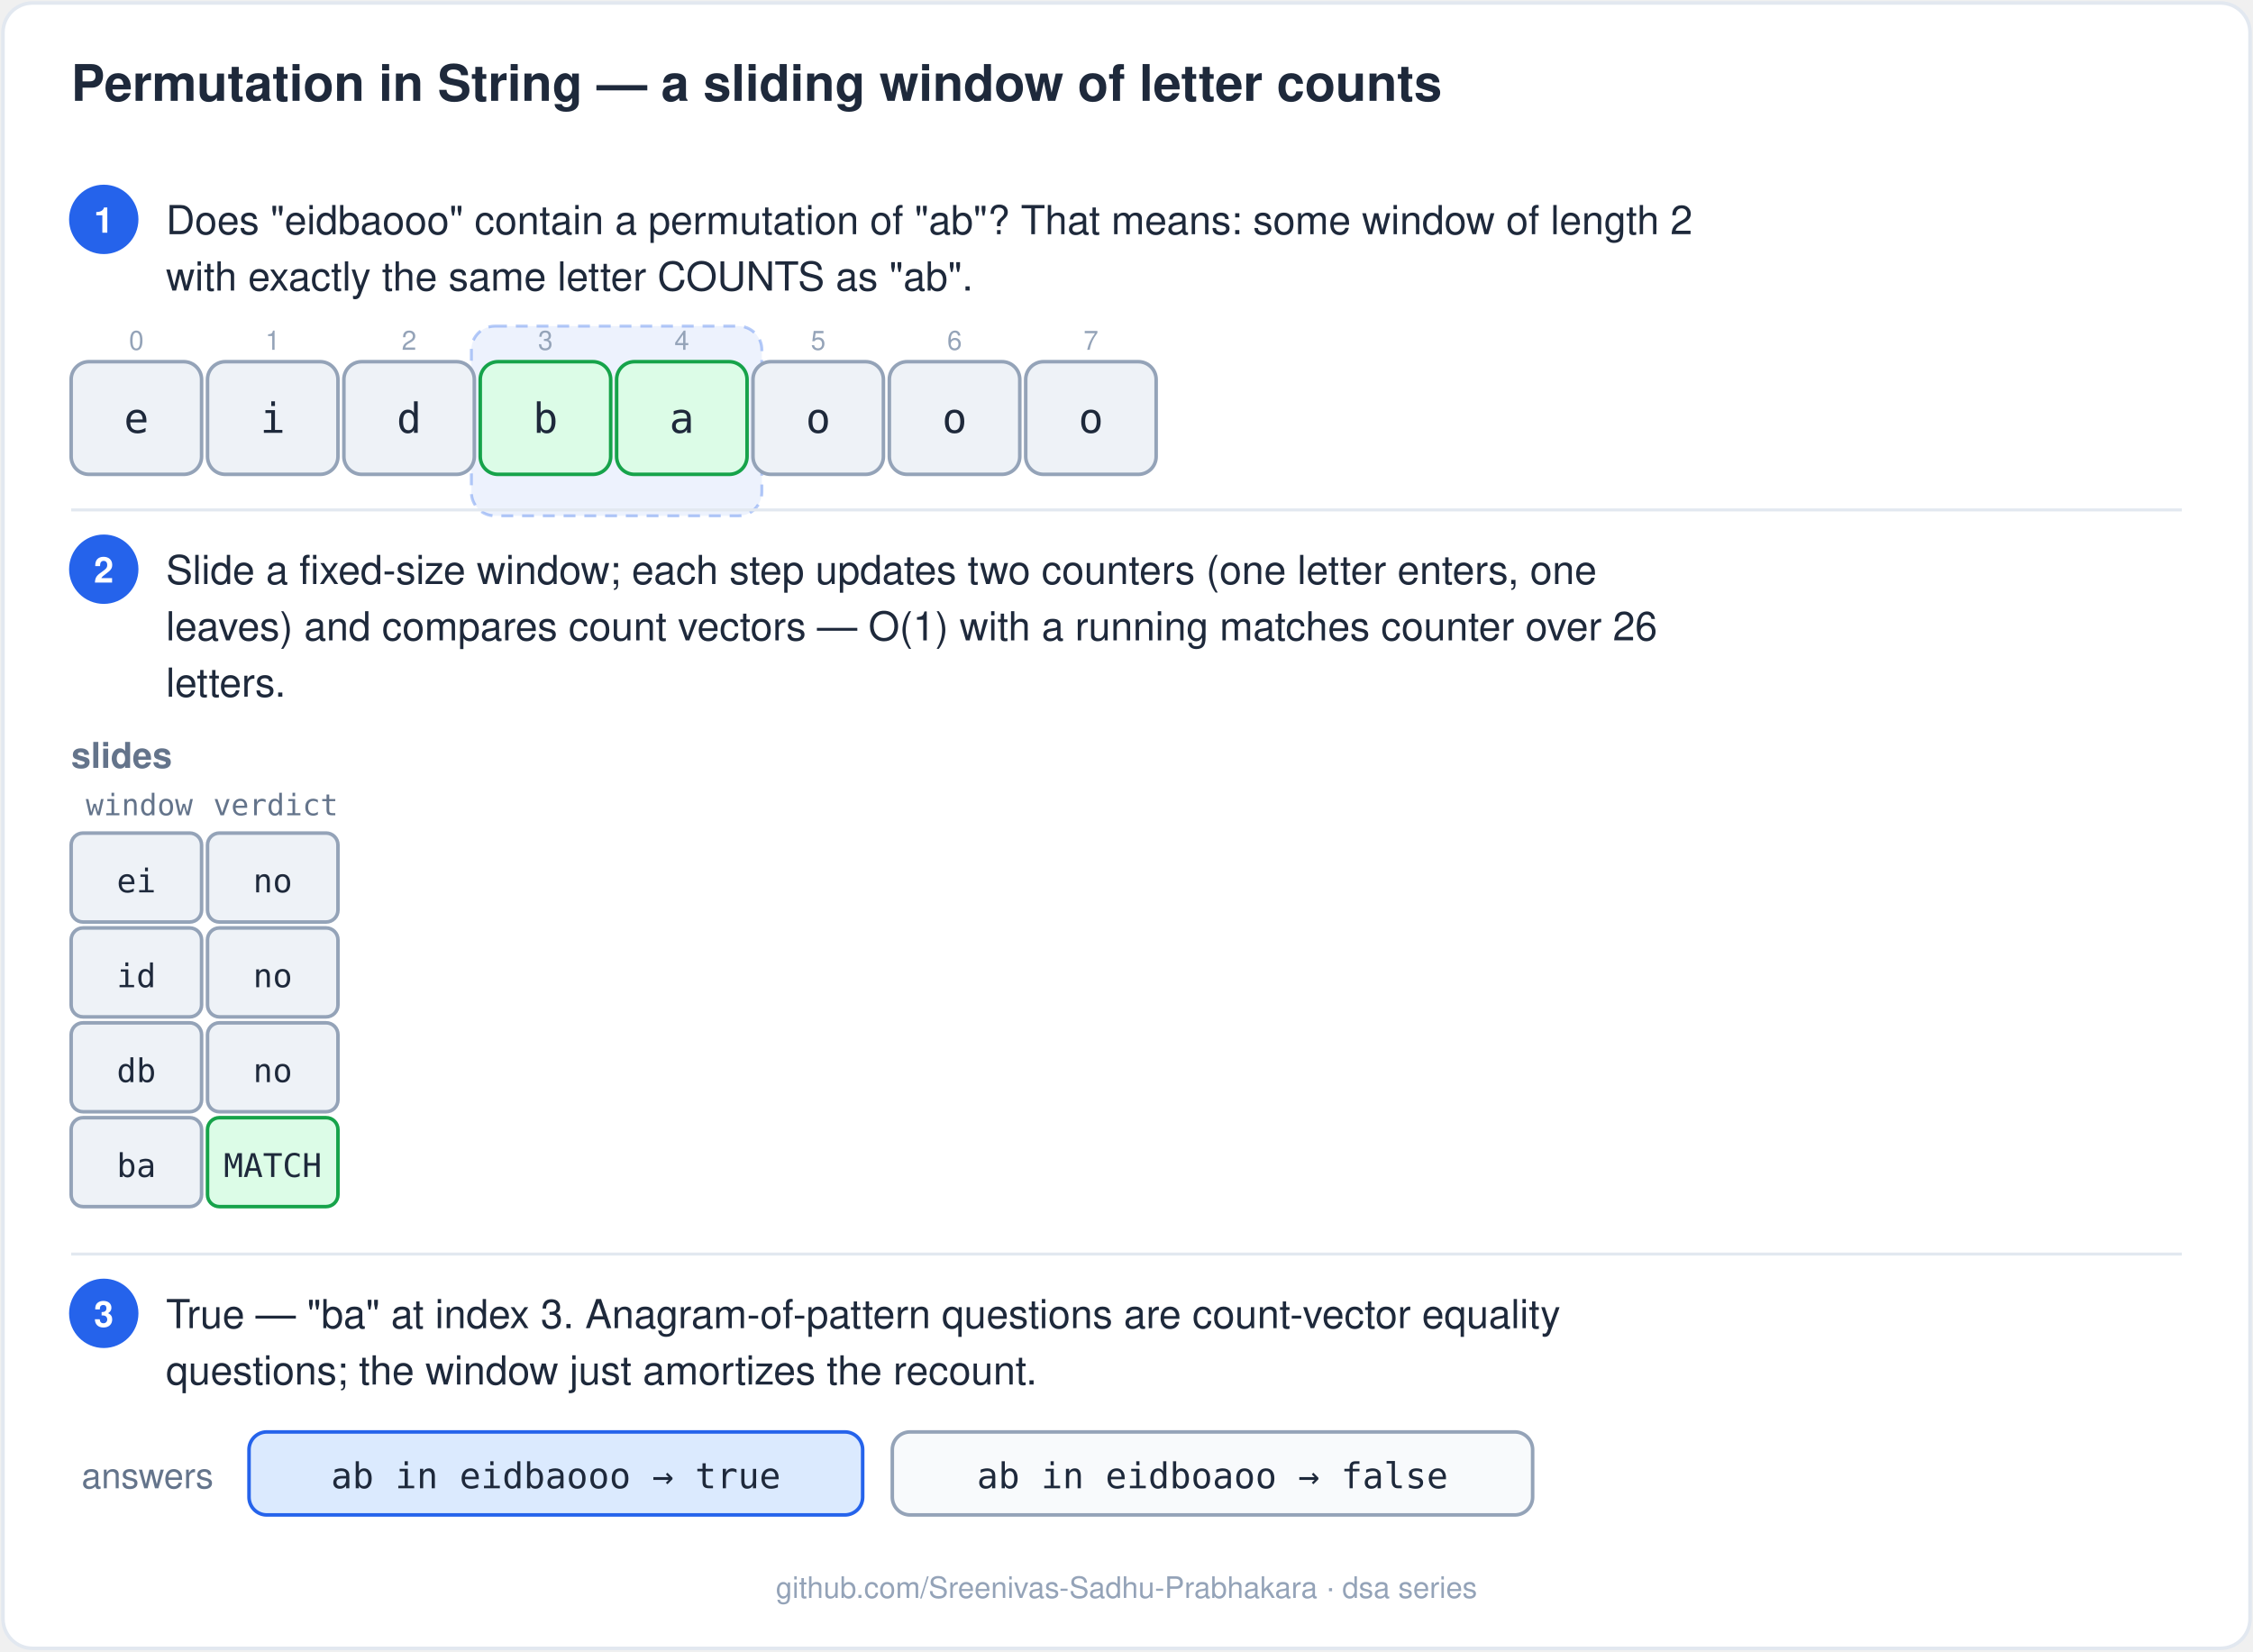
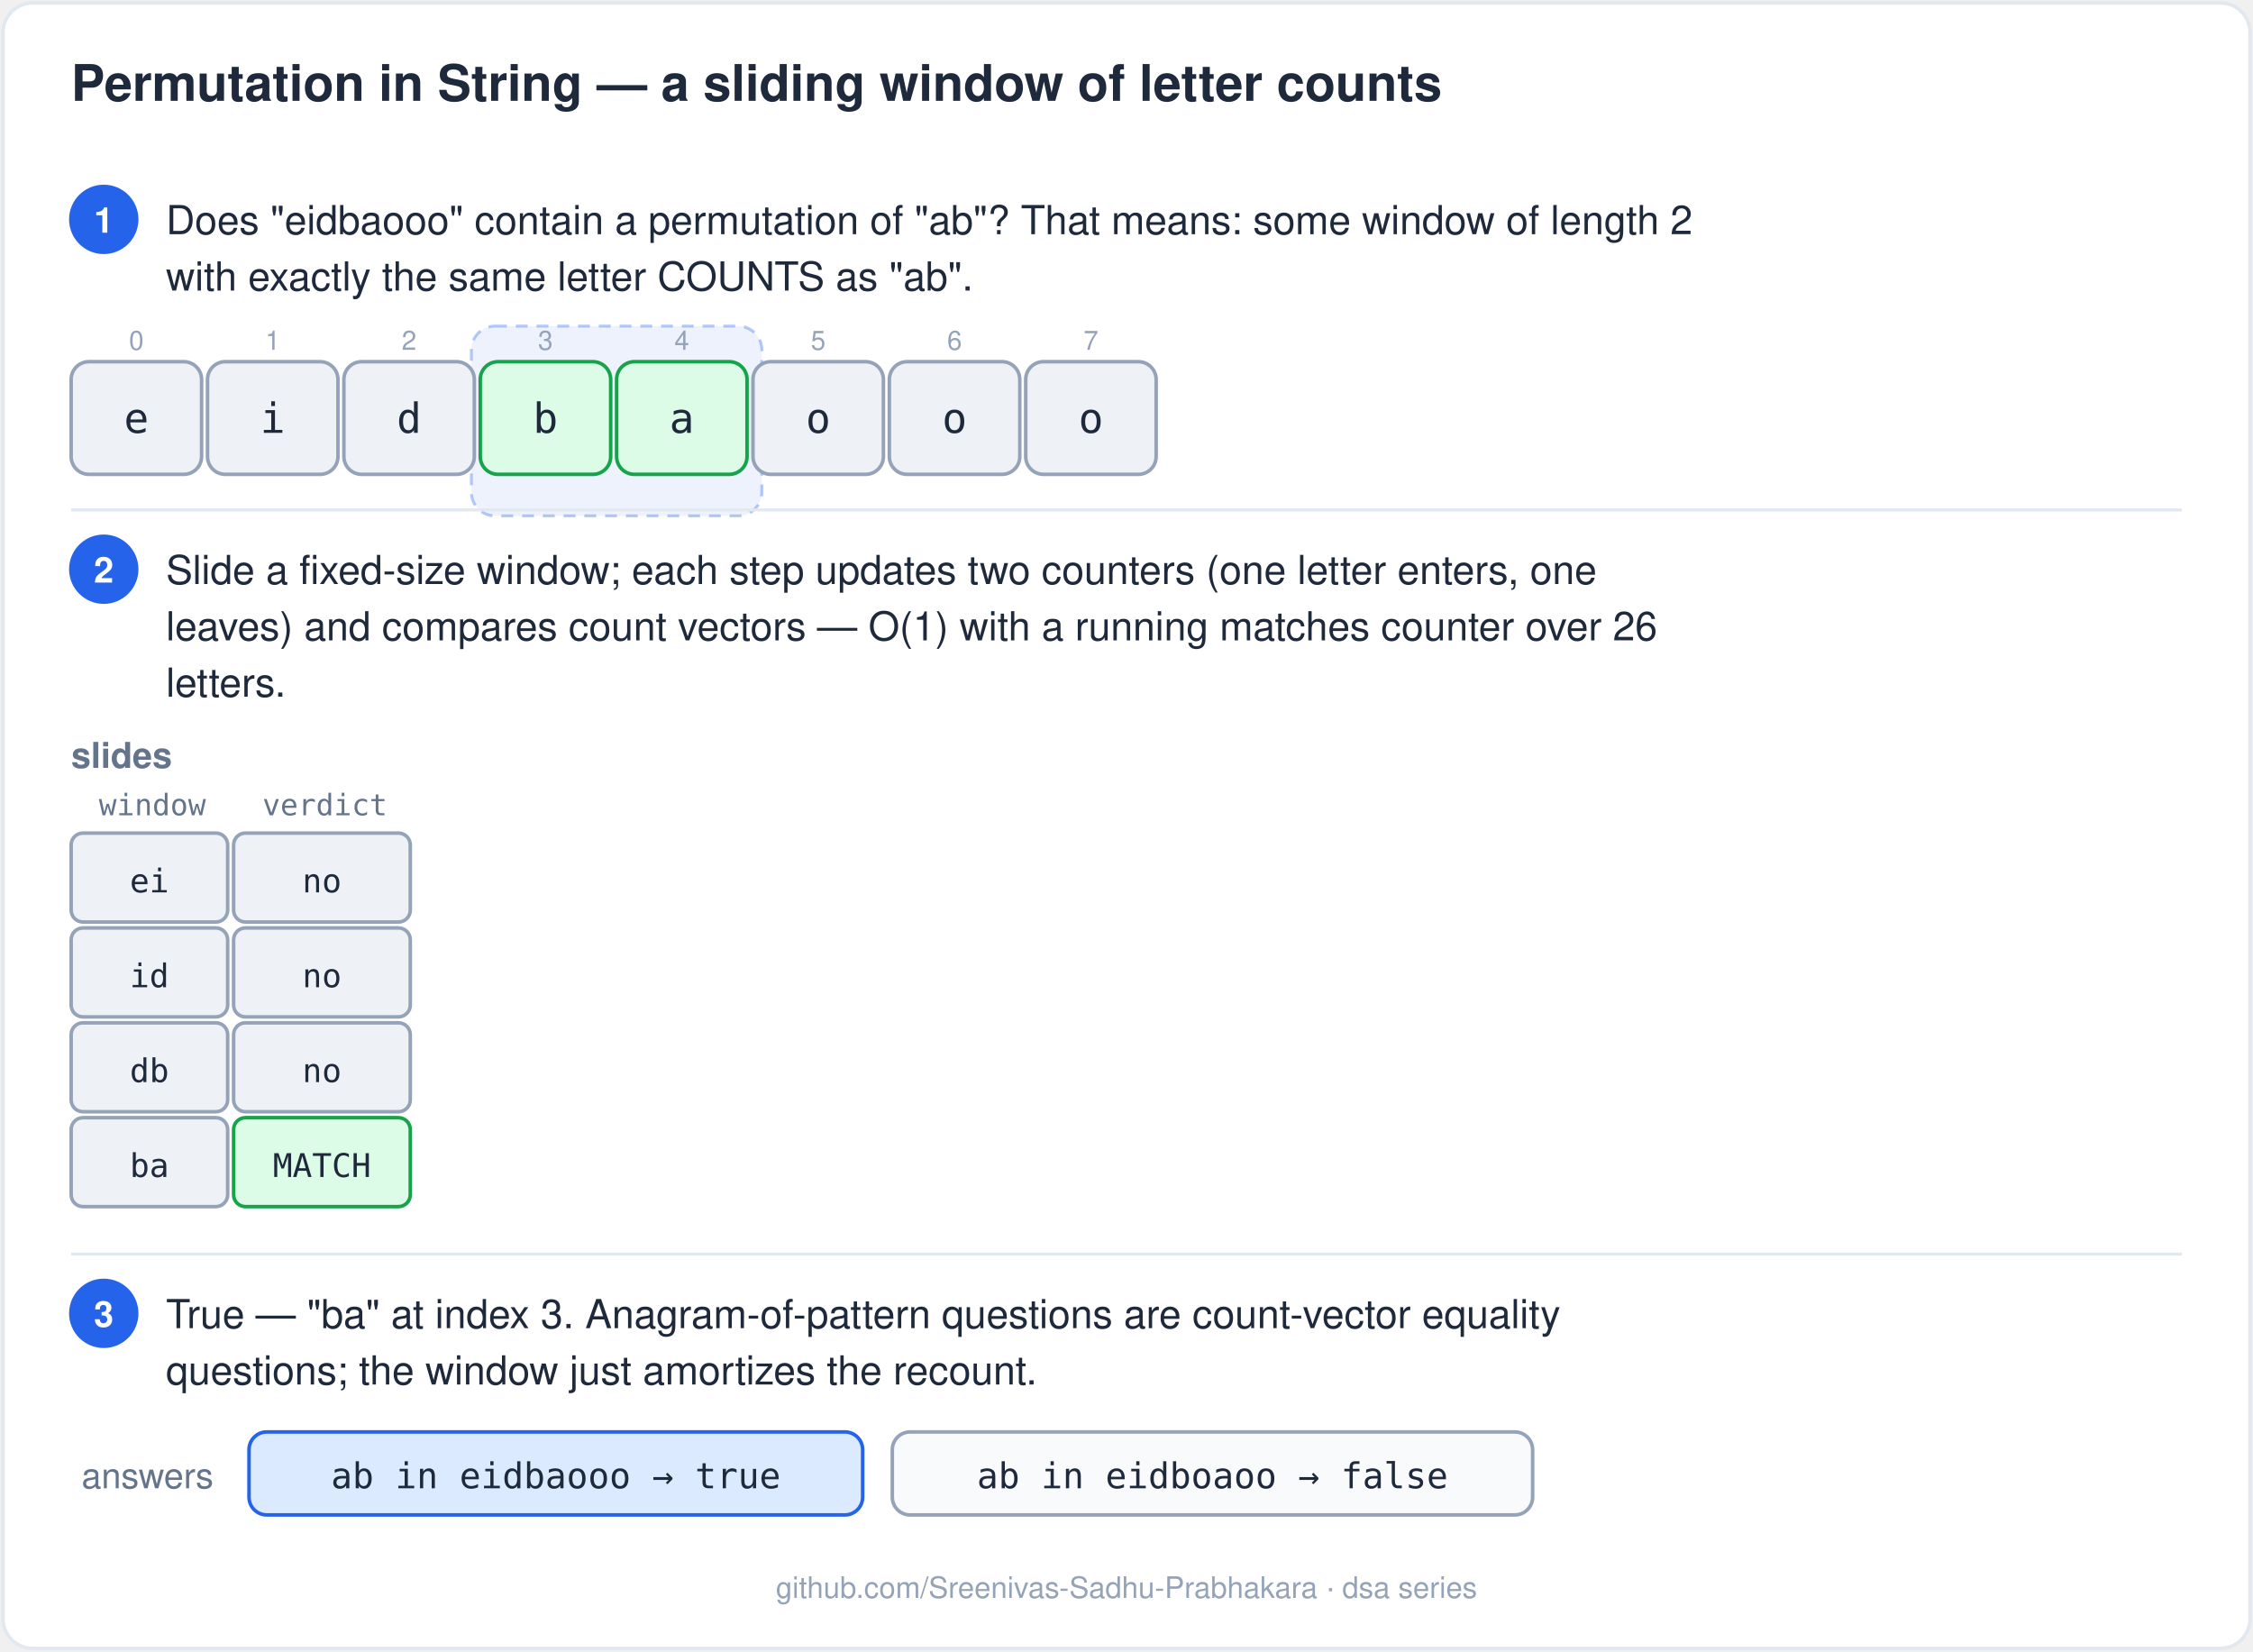
<svg xmlns="http://www.w3.org/2000/svg" width="760" height="557" viewBox="0 0 760 557" role="img" aria-label="Step-by-step visual walkthrough">
  <defs>
    <marker id="arr" markerWidth="8" markerHeight="8" refX="6" refY="3" orient="auto">
      <path d="M0,0 L7,3 L0,6 z" fill="context-stroke" />
    </marker>
  </defs>
  <rect x="1.0" y="1.0" width="758.0" height="555.0" rx="10" fill="#ffffff" stroke="#e2e8f0" stroke-width="1.2" />
  <text x="24.0" y="34.0" font-family="-apple-system,Segoe UI,Helvetica,Arial,sans-serif" font-size="17" fill="#1e293b" text-anchor="start" font-weight="600">Permutation in String — a sliding window of letter counts</text>
  <circle cx="35.0" cy="74.0" r="11" fill="#2563eb" stroke="#2563eb" stroke-width="1.4" />
  <text x="35.0" y="78.5" font-family="-apple-system,Segoe UI,Helvetica,Arial,sans-serif" font-size="12" fill="#ffffff" text-anchor="middle" font-weight="600">1</text>
  <text x="56.0" y="79.0" font-family="-apple-system,Segoe UI,Helvetica,Arial,sans-serif" font-size="13.5" fill="#1e293b" text-anchor="start">Does "eidbaooo" contain a permutation of "ab"? That means: some window of length 2</text>
  <text x="56.0" y="98.0" font-family="-apple-system,Segoe UI,Helvetica,Arial,sans-serif" font-size="13.5" fill="#1e293b" text-anchor="start">with exactly the same letter COUNTS as "ab".</text>
  <rect x="159.0" y="110.0" width="98.0" height="64.0" rx="8" fill="#2563eb14" stroke="#2563eb55" stroke-width="1" stroke-dasharray="4 3" />
  <rect x="24.0" y="122.0" width="44.0" height="38.0" rx="6" fill="#eef2f7" stroke="#94a3b8" stroke-width="1.2" />
  <text x="46.0" y="146.0" font-family="ui-monospace,Menlo,monospace" font-size="14" fill="#1e293b" text-anchor="middle">e</text>
  <text x="46.0" y="118.0" font-family="-apple-system,Segoe UI,Helvetica,Arial,sans-serif" font-size="9" fill="#94a3b8" text-anchor="middle">0</text>
  <rect x="70.0" y="122.0" width="44.0" height="38.0" rx="6" fill="#eef2f7" stroke="#94a3b8" stroke-width="1.2" />
  <text x="92.0" y="146.0" font-family="ui-monospace,Menlo,monospace" font-size="14" fill="#1e293b" text-anchor="middle">i</text>
  <text x="92.0" y="118.0" font-family="-apple-system,Segoe UI,Helvetica,Arial,sans-serif" font-size="9" fill="#94a3b8" text-anchor="middle">1</text>
  <rect x="116.0" y="122.0" width="44.0" height="38.0" rx="6" fill="#eef2f7" stroke="#94a3b8" stroke-width="1.2" />
  <text x="138.0" y="146.0" font-family="ui-monospace,Menlo,monospace" font-size="14" fill="#1e293b" text-anchor="middle">d</text>
  <text x="138.0" y="118.0" font-family="-apple-system,Segoe UI,Helvetica,Arial,sans-serif" font-size="9" fill="#94a3b8" text-anchor="middle">2</text>
  <rect x="162.0" y="122.0" width="44.0" height="38.0" rx="6" fill="#dcfce7" stroke="#16a34a" stroke-width="1.2" />
  <text x="184.0" y="146.0" font-family="ui-monospace,Menlo,monospace" font-size="14" fill="#1e293b" text-anchor="middle">b</text>
  <text x="184.0" y="118.0" font-family="-apple-system,Segoe UI,Helvetica,Arial,sans-serif" font-size="9" fill="#94a3b8" text-anchor="middle">3</text>
  <rect x="208.0" y="122.0" width="44.0" height="38.0" rx="6" fill="#dcfce7" stroke="#16a34a" stroke-width="1.2" />
  <text x="230.0" y="146.0" font-family="ui-monospace,Menlo,monospace" font-size="14" fill="#1e293b" text-anchor="middle">a</text>
  <text x="230.0" y="118.0" font-family="-apple-system,Segoe UI,Helvetica,Arial,sans-serif" font-size="9" fill="#94a3b8" text-anchor="middle">4</text>
  <rect x="254.0" y="122.0" width="44.0" height="38.0" rx="6" fill="#eef2f7" stroke="#94a3b8" stroke-width="1.2" />
  <text x="276.0" y="146.0" font-family="ui-monospace,Menlo,monospace" font-size="14" fill="#1e293b" text-anchor="middle">o</text>
  <text x="276.0" y="118.0" font-family="-apple-system,Segoe UI,Helvetica,Arial,sans-serif" font-size="9" fill="#94a3b8" text-anchor="middle">5</text>
  <rect x="300.0" y="122.0" width="44.0" height="38.0" rx="6" fill="#eef2f7" stroke="#94a3b8" stroke-width="1.2" />
  <text x="322.0" y="146.0" font-family="ui-monospace,Menlo,monospace" font-size="14" fill="#1e293b" text-anchor="middle">o</text>
  <text x="322.0" y="118.0" font-family="-apple-system,Segoe UI,Helvetica,Arial,sans-serif" font-size="9" fill="#94a3b8" text-anchor="middle">6</text>
  <rect x="346.0" y="122.0" width="44.0" height="38.0" rx="6" fill="#eef2f7" stroke="#94a3b8" stroke-width="1.2" />
  <text x="368.0" y="146.0" font-family="ui-monospace,Menlo,monospace" font-size="14" fill="#1e293b" text-anchor="middle">o</text>
  <text x="368.0" y="118.0" font-family="-apple-system,Segoe UI,Helvetica,Arial,sans-serif" font-size="9" fill="#94a3b8" text-anchor="middle">7</text>
  <line x1="24.0" y1="172.0" x2="736.0" y2="172.0" stroke="#e2e8f0" stroke-width="1" />
  <circle cx="35.0" cy="192.0" r="11" fill="#2563eb" stroke="#2563eb" stroke-width="1.4" />
  <text x="35.0" y="196.5" font-family="-apple-system,Segoe UI,Helvetica,Arial,sans-serif" font-size="12" fill="#ffffff" text-anchor="middle" font-weight="600">2</text>
  <text x="56.0" y="197.0" font-family="-apple-system,Segoe UI,Helvetica,Arial,sans-serif" font-size="13.5" fill="#1e293b" text-anchor="start">Slide a fixed-size window; each step updates two counters (one letter enters, one</text>
  <text x="56.0" y="216.0" font-family="-apple-system,Segoe UI,Helvetica,Arial,sans-serif" font-size="13.5" fill="#1e293b" text-anchor="start">leaves) and compares count vectors — O(1) with a running matches counter over 26</text>
  <text x="56.0" y="235.0" font-family="-apple-system,Segoe UI,Helvetica,Arial,sans-serif" font-size="13.5" fill="#1e293b" text-anchor="start">letters.</text>
  <text x="24.0" y="259.0" font-family="-apple-system,Segoe UI,Helvetica,Arial,sans-serif" font-size="12" fill="#64748b" text-anchor="start" font-weight="600">slides</text>
-   <text x="47.0" y="275.0" font-family="ui-monospace,Menlo,monospace" font-size="10" fill="#64748b" text-anchor="middle">window</text>
-   <text x="93.0" y="275.0" font-family="ui-monospace,Menlo,monospace" font-size="10" fill="#64748b" text-anchor="middle">verdict</text>
-   <rect x="24.0" y="281.0" width="44.0" height="30.0" rx="4" fill="#eef2f7" stroke="#94a3b8" stroke-width="1.2" />
-   <text x="46.0" y="301.0" font-family="ui-monospace,Menlo,monospace" font-size="11" fill="#1e293b" text-anchor="middle">ei</text>
-   <rect x="70.0" y="281.0" width="44.0" height="30.0" rx="4" fill="#eef2f7" stroke="#94a3b8" stroke-width="1.2" />
-   <text x="92.0" y="301.0" font-family="ui-monospace,Menlo,monospace" font-size="11" fill="#1e293b" text-anchor="middle">no</text>
-   <rect x="24.0" y="313.0" width="44.0" height="30.0" rx="4" fill="#eef2f7" stroke="#94a3b8" stroke-width="1.2" />
-   <text x="46.0" y="333.0" font-family="ui-monospace,Menlo,monospace" font-size="11" fill="#1e293b" text-anchor="middle">id</text>
-   <rect x="70.0" y="313.0" width="44.0" height="30.0" rx="4" fill="#eef2f7" stroke="#94a3b8" stroke-width="1.2" />
-   <text x="92.0" y="333.0" font-family="ui-monospace,Menlo,monospace" font-size="11" fill="#1e293b" text-anchor="middle">no</text>
-   <rect x="24.0" y="345.0" width="44.0" height="30.0" rx="4" fill="#eef2f7" stroke="#94a3b8" stroke-width="1.2" />
-   <text x="46.0" y="365.0" font-family="ui-monospace,Menlo,monospace" font-size="11" fill="#1e293b" text-anchor="middle">db</text>
-   <rect x="70.0" y="345.0" width="44.0" height="30.0" rx="4" fill="#eef2f7" stroke="#94a3b8" stroke-width="1.2" />
-   <text x="92.0" y="365.0" font-family="ui-monospace,Menlo,monospace" font-size="11" fill="#1e293b" text-anchor="middle">no</text>
-   <rect x="24.0" y="377.0" width="44.0" height="30.0" rx="4" fill="#eef2f7" stroke="#94a3b8" stroke-width="1.2" />
-   <text x="46.0" y="397.0" font-family="ui-monospace,Menlo,monospace" font-size="11" fill="#1e293b" text-anchor="middle">ba</text>
-   <rect x="70.0" y="377.0" width="44.0" height="30.0" rx="4" fill="#dcfce7" stroke="#16a34a" stroke-width="1.2" />
-   <text x="92.0" y="397.0" font-family="ui-monospace,Menlo,monospace" font-size="11" fill="#1e293b" text-anchor="middle">MATCH</text>
+   <text x="51.4" y="275.0" font-family="ui-monospace,Menlo,monospace" font-size="10" fill="#64748b" text-anchor="middle">window</text>
+   <text x="109.6" y="275.0" font-family="ui-monospace,Menlo,monospace" font-size="10" fill="#64748b" text-anchor="middle">verdict</text>
+   <rect x="24.0" y="281.0" width="52.8" height="30.0" rx="4" fill="#eef2f7" stroke="#94a3b8" stroke-width="1.2" />
+   <text x="50.4" y="301.0" font-family="ui-monospace,Menlo,monospace" font-size="11" fill="#1e293b" text-anchor="middle">ei</text>
+   <rect x="78.8" y="281.0" width="59.6" height="30.0" rx="4" fill="#eef2f7" stroke="#94a3b8" stroke-width="1.2" />
+   <text x="108.6" y="301.0" font-family="ui-monospace,Menlo,monospace" font-size="11" fill="#1e293b" text-anchor="middle">no</text>
+   <rect x="24.0" y="313.0" width="52.8" height="30.0" rx="4" fill="#eef2f7" stroke="#94a3b8" stroke-width="1.2" />
+   <text x="50.4" y="333.0" font-family="ui-monospace,Menlo,monospace" font-size="11" fill="#1e293b" text-anchor="middle">id</text>
+   <rect x="78.8" y="313.0" width="59.6" height="30.0" rx="4" fill="#eef2f7" stroke="#94a3b8" stroke-width="1.2" />
+   <text x="108.6" y="333.0" font-family="ui-monospace,Menlo,monospace" font-size="11" fill="#1e293b" text-anchor="middle">no</text>
+   <rect x="24.0" y="345.0" width="52.8" height="30.0" rx="4" fill="#eef2f7" stroke="#94a3b8" stroke-width="1.2" />
+   <text x="50.4" y="365.0" font-family="ui-monospace,Menlo,monospace" font-size="11" fill="#1e293b" text-anchor="middle">db</text>
+   <rect x="78.8" y="345.0" width="59.6" height="30.0" rx="4" fill="#eef2f7" stroke="#94a3b8" stroke-width="1.2" />
+   <text x="108.6" y="365.0" font-family="ui-monospace,Menlo,monospace" font-size="11" fill="#1e293b" text-anchor="middle">no</text>
+   <rect x="24.0" y="377.0" width="52.8" height="30.0" rx="4" fill="#eef2f7" stroke="#94a3b8" stroke-width="1.2" />
+   <text x="50.4" y="397.0" font-family="ui-monospace,Menlo,monospace" font-size="11" fill="#1e293b" text-anchor="middle">ba</text>
+   <rect x="78.8" y="377.0" width="59.6" height="30.0" rx="4" fill="#dcfce7" stroke="#16a34a" stroke-width="1.2" />
+   <text x="108.6" y="397.0" font-family="ui-monospace,Menlo,monospace" font-size="11" fill="#1e293b" text-anchor="middle">MATCH</text>
  <line x1="24.0" y1="423.0" x2="736.0" y2="423.0" stroke="#e2e8f0" stroke-width="1" />
  <circle cx="35.0" cy="443.0" r="11" fill="#2563eb" stroke="#2563eb" stroke-width="1.4" />
  <text x="35.0" y="447.5" font-family="-apple-system,Segoe UI,Helvetica,Arial,sans-serif" font-size="12" fill="#ffffff" text-anchor="middle" font-weight="600">3</text>
  <text x="56.0" y="448.0" font-family="-apple-system,Segoe UI,Helvetica,Arial,sans-serif" font-size="13.5" fill="#1e293b" text-anchor="start">True — "ba" at index 3. Anagram-of-pattern questions are count-vector equality</text>
  <text x="56.0" y="467.0" font-family="-apple-system,Segoe UI,Helvetica,Arial,sans-serif" font-size="13.5" fill="#1e293b" text-anchor="start">questions; the window just amortizes the recount.</text>
  <text x="72.0" y="502.0" font-family="-apple-system,Segoe UI,Helvetica,Arial,sans-serif" font-size="12" fill="#64748b" text-anchor="end">answers</text>
  <rect x="84.0" y="483.0" width="207.0" height="28.0" rx="6" fill="#dbeafe" stroke="#2563eb" stroke-width="1.2" />
  <text x="187.5" y="502.0" font-family="ui-monospace,Menlo,monospace" font-size="12" fill="#1e293b" text-anchor="middle">ab in eidbaooo → true</text>
  <rect x="301.0" y="483.0" width="216.0" height="28.0" rx="6" fill="#f8fafc" stroke="#94a3b8" stroke-width="1.2" />
  <text x="409.0" y="502.0" font-family="ui-monospace,Menlo,monospace" font-size="12" fill="#1e293b" text-anchor="middle">ab in eidboaoo → false</text>
  <text x="380.0" y="539.0" font-family="-apple-system,Segoe UI,Helvetica,Arial,sans-serif" font-size="10" fill="#94a3b8" text-anchor="middle">github.com/Sreenivas-Sadhu-Prabhakara · dsa series</text>
</svg>
